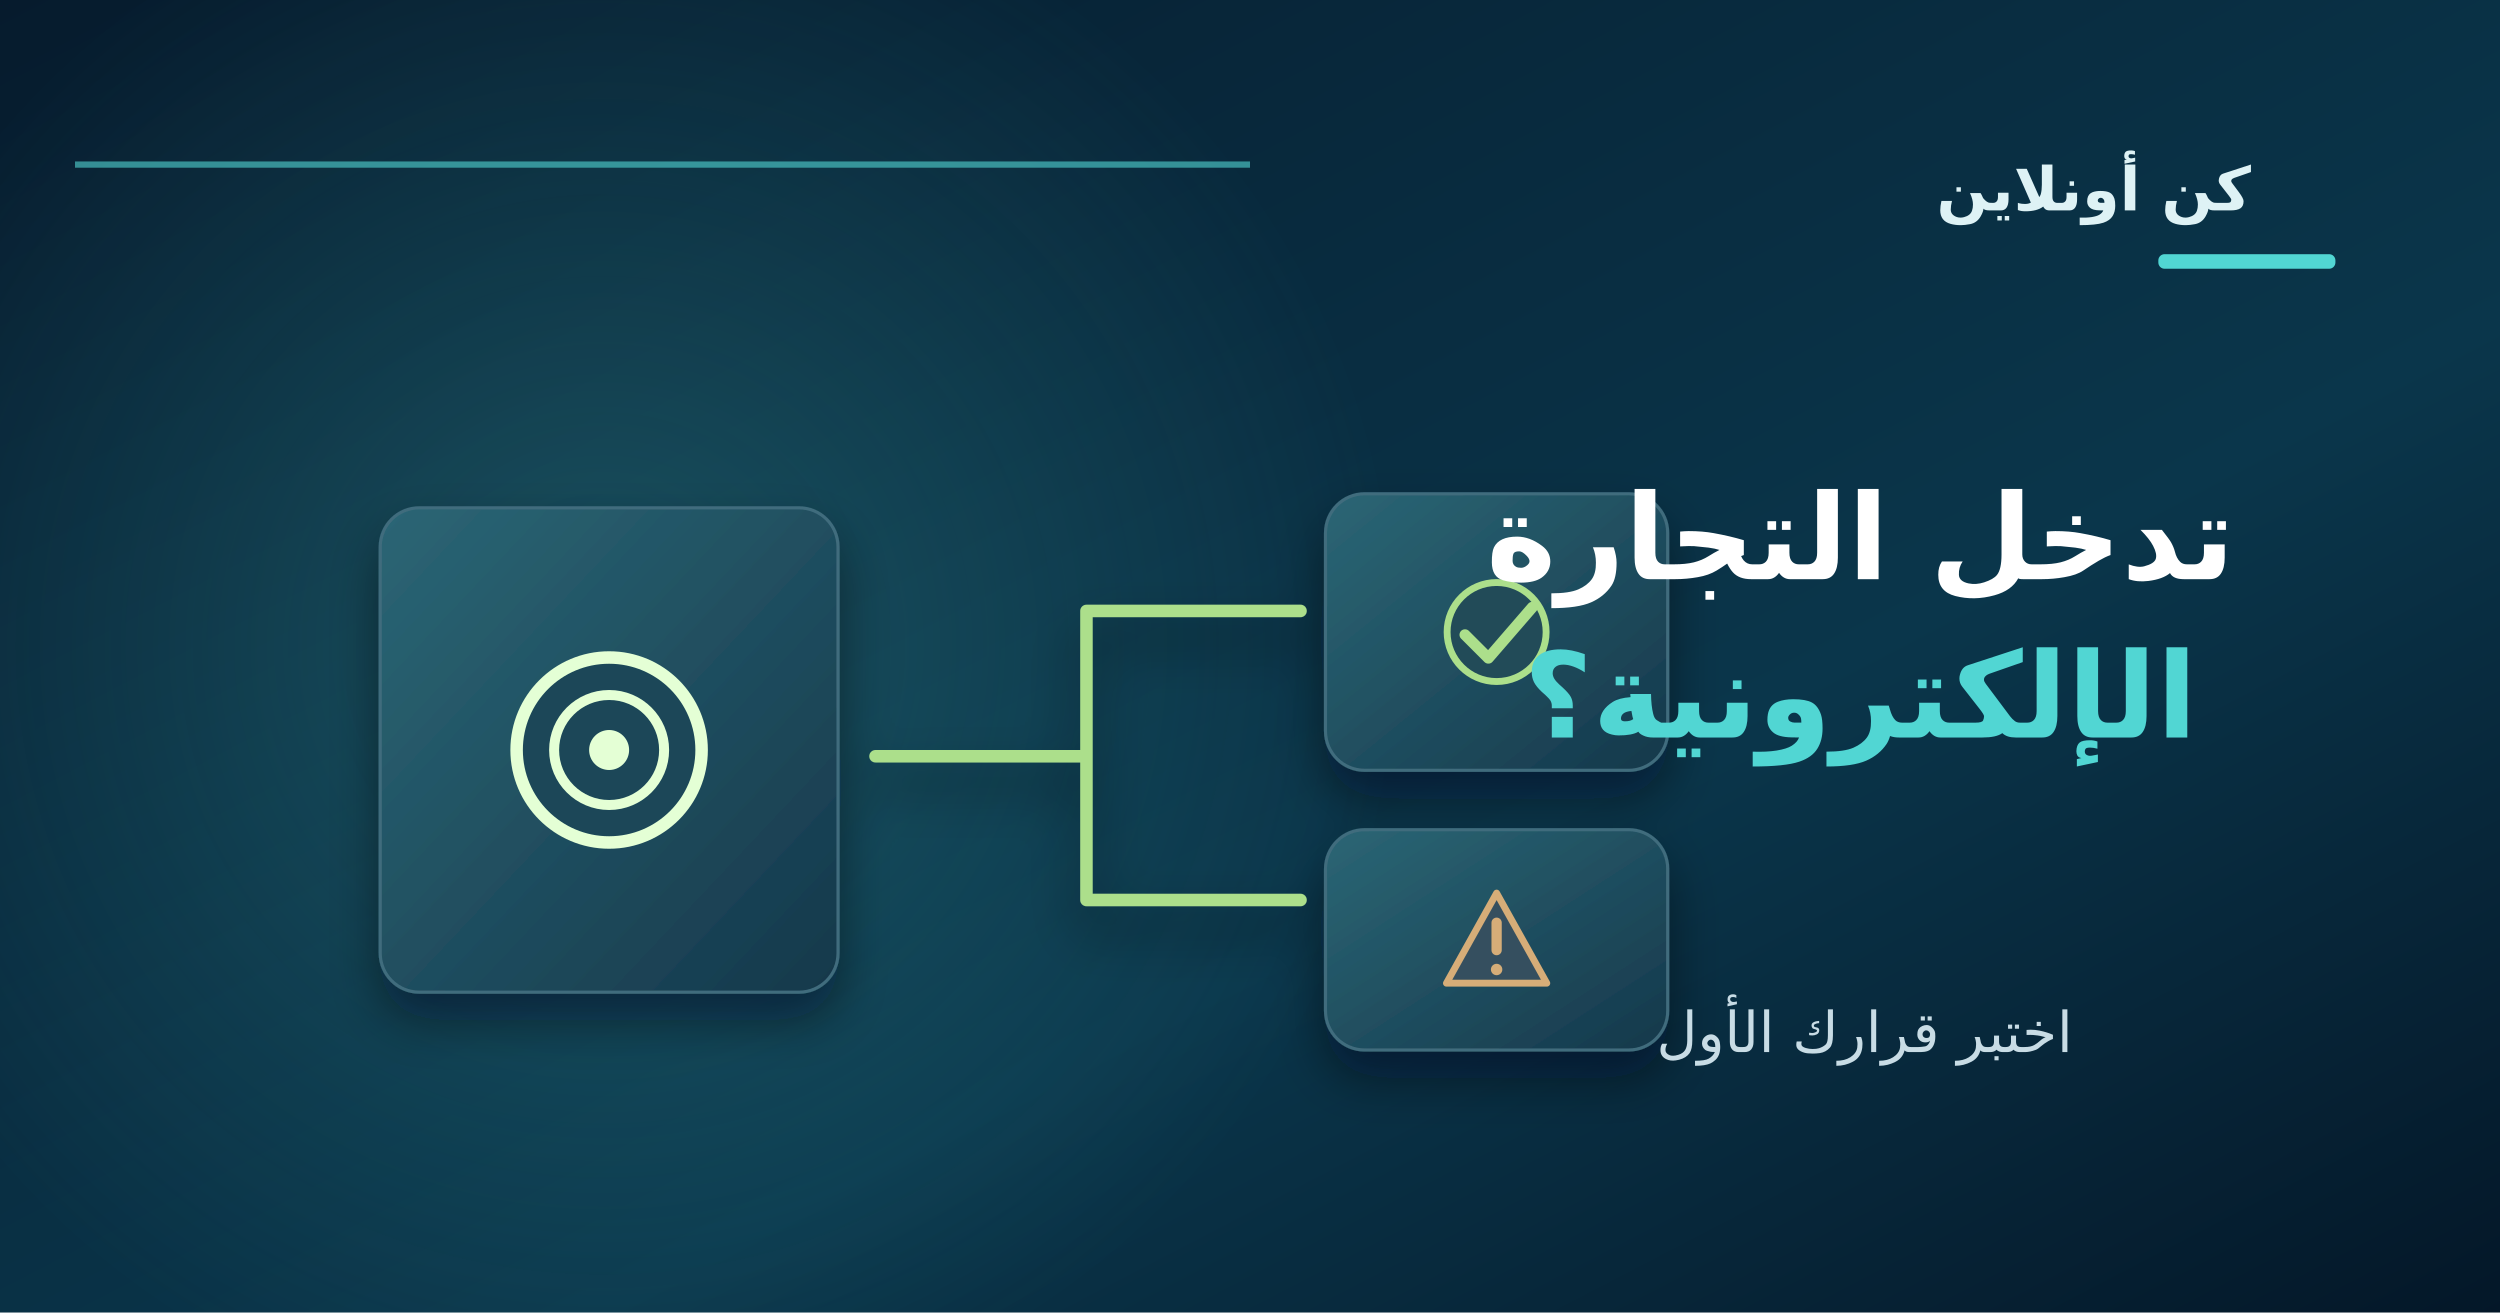
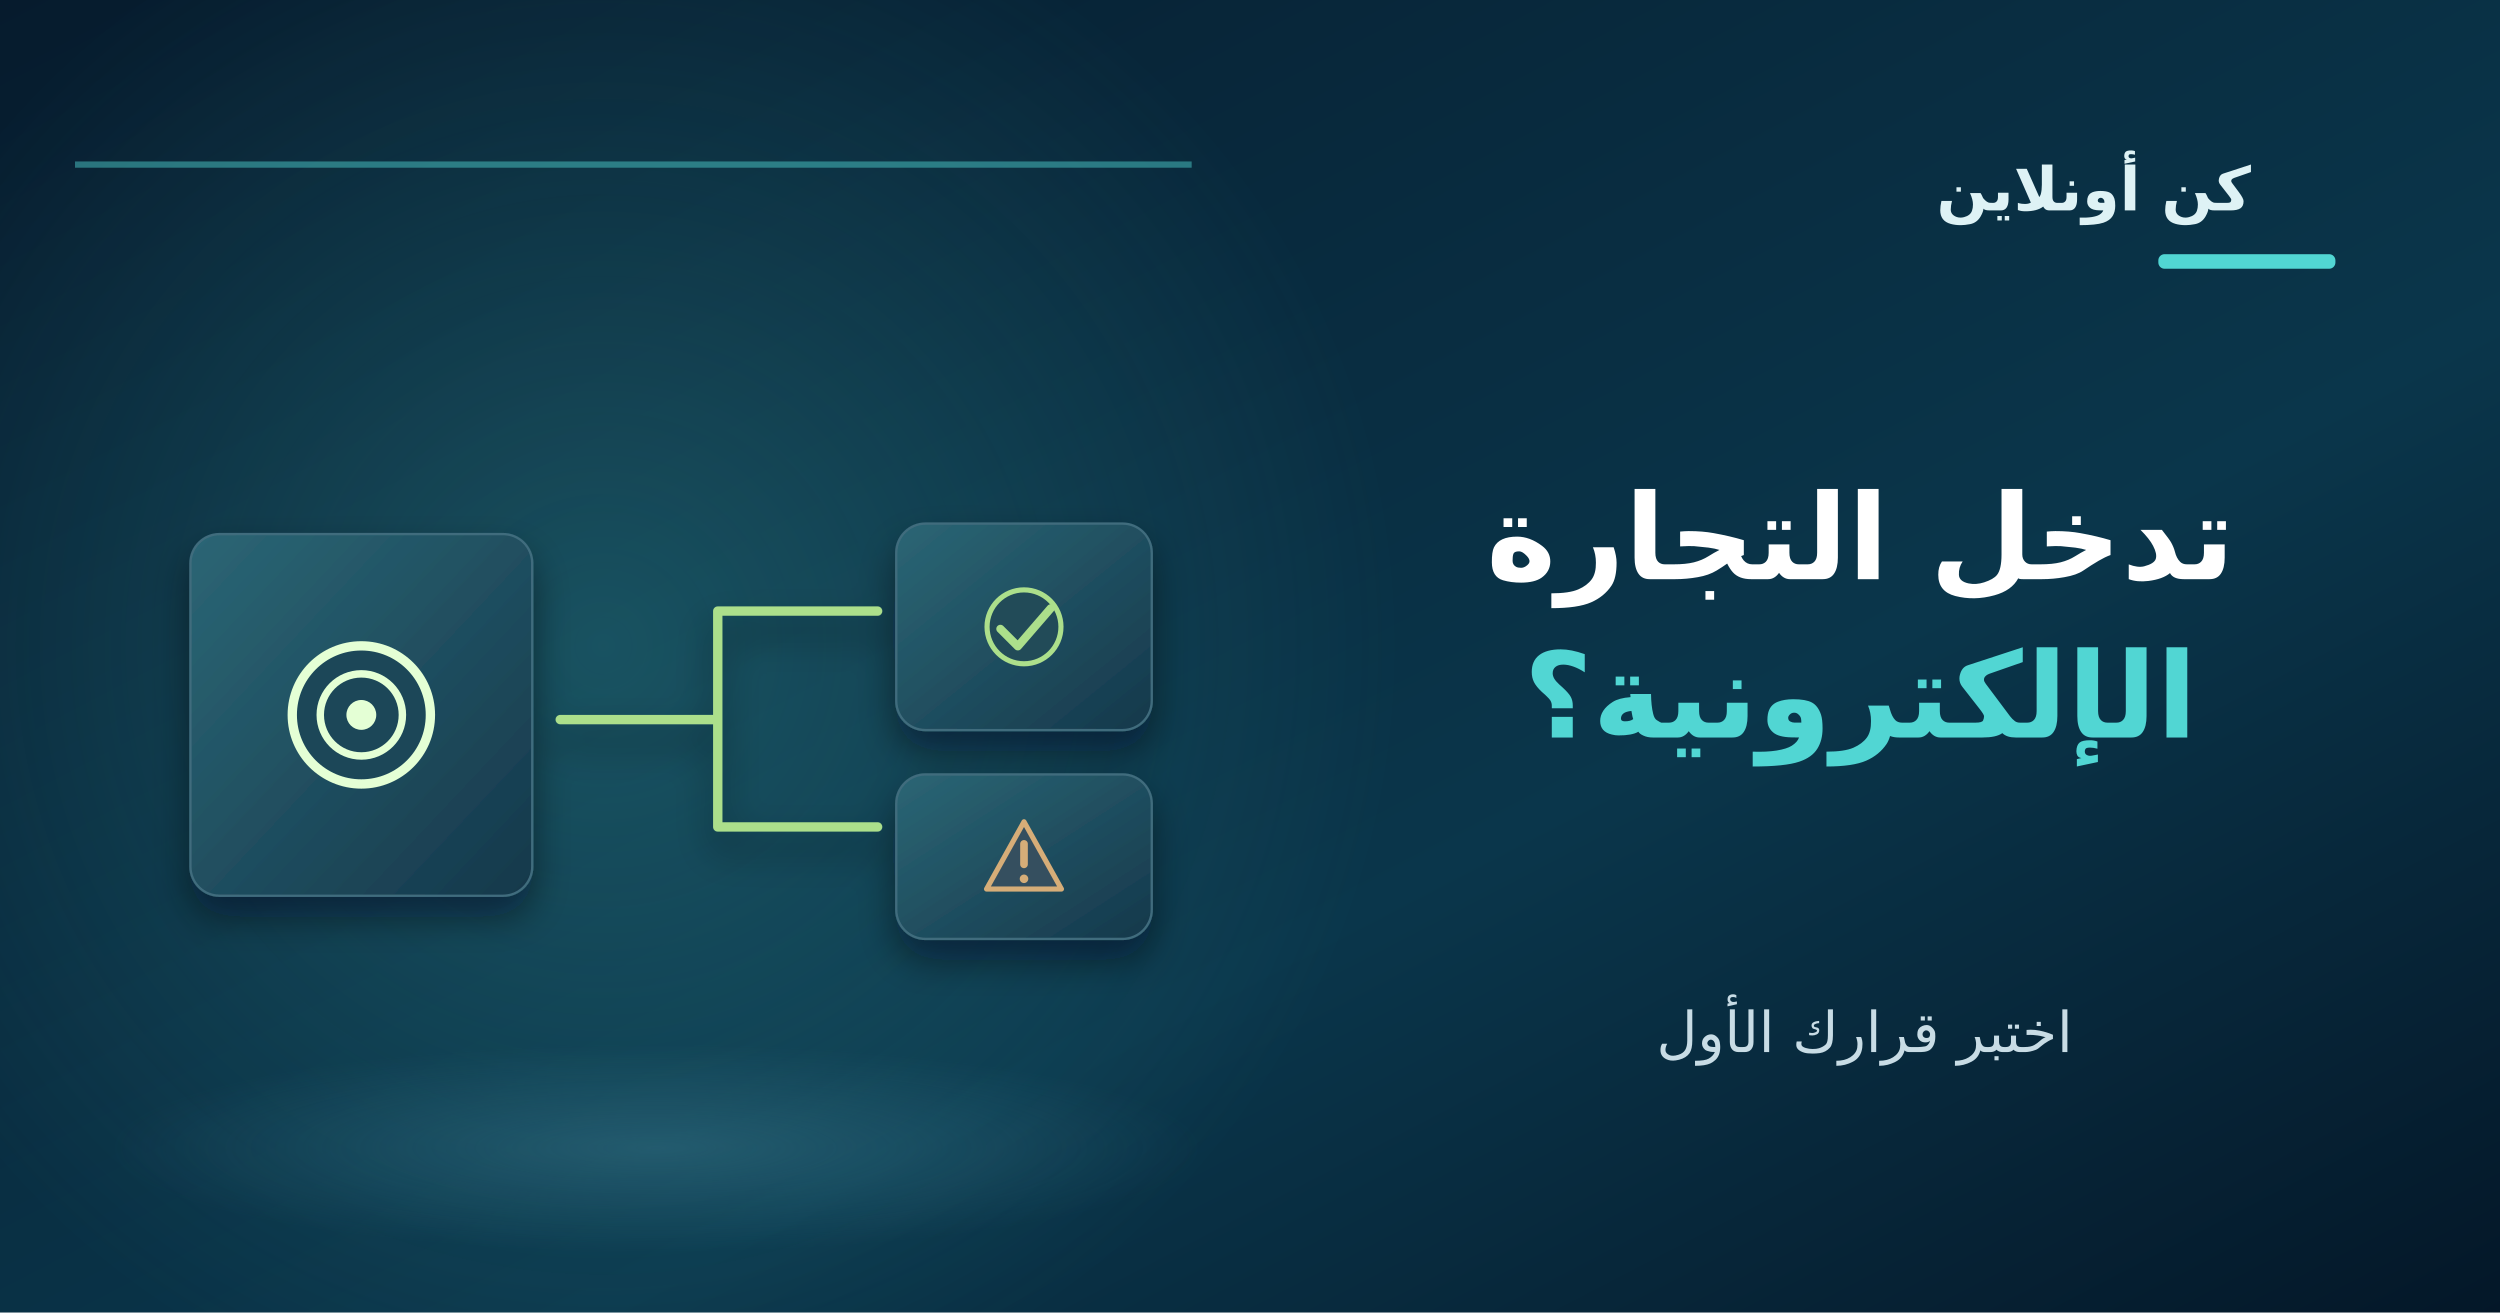
<svg xmlns="http://www.w3.org/2000/svg" width="1200" height="630" viewBox="0 0 1200 630" role="img" aria-labelledby="title desc">
  <defs>
    <linearGradient id="bg" x1="0" y1="0" x2="1" y2="1">
      <stop stop-color="#061b2d" />
      <stop offset=".62" stop-color="#0a364b" />
      <stop offset="1" stop-color="#041728" />
    </linearGradient>
    <radialGradient id="glow">
      <stop stop-color="#51d6d3" stop-opacity=".23" />
      <stop offset="1" stop-color="#51d6d3" stop-opacity="0" />
    </radialGradient>
    <linearGradient id="glass" x1="0" y1="0" x2="1" y2="1">
      <stop stop-color="#2b6675" />
      <stop offset="1" stop-color="#15384b" />
    </linearGradient>
    <filter id="drop" x="-30%" y="-30%" width="170%" height="170%">
      <feDropShadow dx="0" dy="17" stdDeviation="16" flood-color="#010e19" flood-opacity=".45" />
    </filter>
+     <clipPath id="artStage">
+       <rect x="15" y="105" width="614" height="440" rx="12" />
+     </clipPath>
+     <radialGradient id="floor">
+       <stop stop-color="#3a798d" stop-opacity=".45" />
+       <stop offset="1" stop-color="#3a798d" stop-opacity="0" />
+     </radialGradient>
  </defs>
  <rect width="1200" height="630" fill="url(#bg)" />
  <circle cx="290" cy="310" r="381" fill="url(#glow)" />
-   <path d="M36 79H600" stroke="#51d6d3" stroke-width="3" opacity=".6" />
-   <g id="topic-art" filter="url(#drop)" transform="translate(40 108) scale(.75)">
-     <rect x="190" y="181" width="293" height="310" rx="25" fill="url(#glass)" stroke="#416c7d" stroke-width="2" />
-     <g transform="translate(256.5 256) scale(1.6)">
-       <circle cx="50" cy="50" r="37" fill="#1a4758" stroke="#e4ffd5" stroke-width="5" />
-       <circle cx="50" cy="50" r="22" fill="none" stroke="#e4ffd5" stroke-width="4" />
-       <circle cx="50" cy="50" r="8" fill="#e4ffd5" stroke="none" stroke-width="0" />
-     </g>
-     <path d="M507 340H642M642 340V247H779M642 340V432H779" fill="none" stroke="#acdf8b" stroke-width="8" stroke-linecap="round" stroke-linejoin="round" />
-     <rect x="795" y="172" width="219" height="177" rx="25" fill="url(#glass)" stroke="#416c7d" stroke-width="2" />
-     <g transform="translate(860.5 216.5) scale(0.88)">
-       <circle cx="50" cy="50" r="36" fill="#214b58" stroke="#acdf8b" stroke-width="5" />
-       <path d="M27 52L44 69L76 32" fill="none" stroke="#acdf8b" stroke-width="8" stroke-linecap="round" stroke-linejoin="round" />
-     </g>
-     <rect x="795" y="387" width="219" height="141" rx="25" fill="url(#glass)" stroke="#416c7d" stroke-width="2" />
-     <g transform="translate(868 421) scale(0.73)">
-       <path d="M50 9L94 88H6Z" fill="#36505e" stroke="#d6ad78" stroke-width="6" stroke-linecap="round" stroke-linejoin="round" />
-       <path d="M50 35V59" fill="none" stroke="#d6ad78" stroke-width="9" stroke-linecap="round" stroke-linejoin="round" />
-       <circle cx="50" cy="76" r="5" fill="#d6ad78" stroke="none" stroke-width="0" />
+   <ellipse cx="315" cy="551" rx="260" ry="50" fill="url(#floor)" />
+   <path d="M36 79H572" stroke="#51d6d3" stroke-width="3" opacity=".46" />
+   <g clip-path="url(#artStage)">
+     <g id="topic-art" filter="url(#drop)" transform="translate(-15 155) scale(.56)">
+       <rect x="190" y="181" width="293" height="310" rx="25" fill="url(#glass)" stroke="#416c7d" stroke-width="2" />
+       <g transform="translate(256.5 256) scale(1.6)">
+         <circle cx="50" cy="50" r="37" fill="#1a4758" stroke="#e4ffd5" stroke-width="5" />
+         <circle cx="50" cy="50" r="22" fill="none" stroke="#e4ffd5" stroke-width="4" />
+         <circle cx="50" cy="50" r="8" fill="#e4ffd5" stroke="none" stroke-width="0" />
+       </g>
+       <path d="M507 340H642M642 340V247H779M642 340V432H779" fill="none" stroke="#acdf8b" stroke-width="8" stroke-linecap="round" stroke-linejoin="round" />
+       <rect x="795" y="172" width="219" height="177" rx="25" fill="url(#glass)" stroke="#416c7d" stroke-width="2" />
+       <g transform="translate(860.5 216.5) scale(0.88)">
+         <circle cx="50" cy="50" r="36" fill="#214b58" stroke="#acdf8b" stroke-width="5" />
+         <path d="M27 52L44 69L76 32" fill="none" stroke="#acdf8b" stroke-width="8" stroke-linecap="round" stroke-linejoin="round" />
+       </g>
+       <rect x="795" y="387" width="219" height="141" rx="25" fill="url(#glass)" stroke="#416c7d" stroke-width="2" />
+       <g transform="translate(868 421) scale(0.73)">
+         <path d="M50 9L94 88H6Z" fill="#36505e" stroke="#d6ad78" stroke-width="6" stroke-linecap="round" stroke-linejoin="round" />
+         <path d="M50 35V59" fill="none" stroke="#d6ad78" stroke-width="9" stroke-linecap="round" stroke-linejoin="round" />
+         <circle cx="50" cy="76" r="5" fill="#d6ad78" stroke="none" stroke-width="0" />
+       </g>
    </g>
  </g>
  <text x="1005" y="101" direction="rtl" text-anchor="middle" font-family="Cairo,Tajawal,Segoe UI,Arial,sans-serif" font-size="29" font-weight="700" fill="#def2f5">كن أونلاين</text>
  <rect x="1036" y="122" width="85" height="7" rx="3" fill="#51d6d3" />
  <g id="hook">
    <text x="893" y="278" direction="rtl" unicode-bidi="plaintext" text-anchor="middle" font-family="Cairo,Tajawal,Segoe UI,Arial,sans-serif" font-size="57" font-weight="900" fill="#ffffff">تدخل التجارة</text>
    <text x="893" y="354" direction="rtl" unicode-bidi="plaintext" text-anchor="middle" font-family="Cairo,Tajawal,Segoe UI,Arial,sans-serif" font-size="57" font-weight="900" fill="#51d6d3">الإلكترونية؟</text>
  </g>
  <text x="895" y="505" direction="rtl" text-anchor="middle" font-family="Cairo,Tajawal,Segoe UI,Arial,sans-serif" font-size="27" fill="#c8dce5">اختبر قرارك الأول</text>
</svg>
